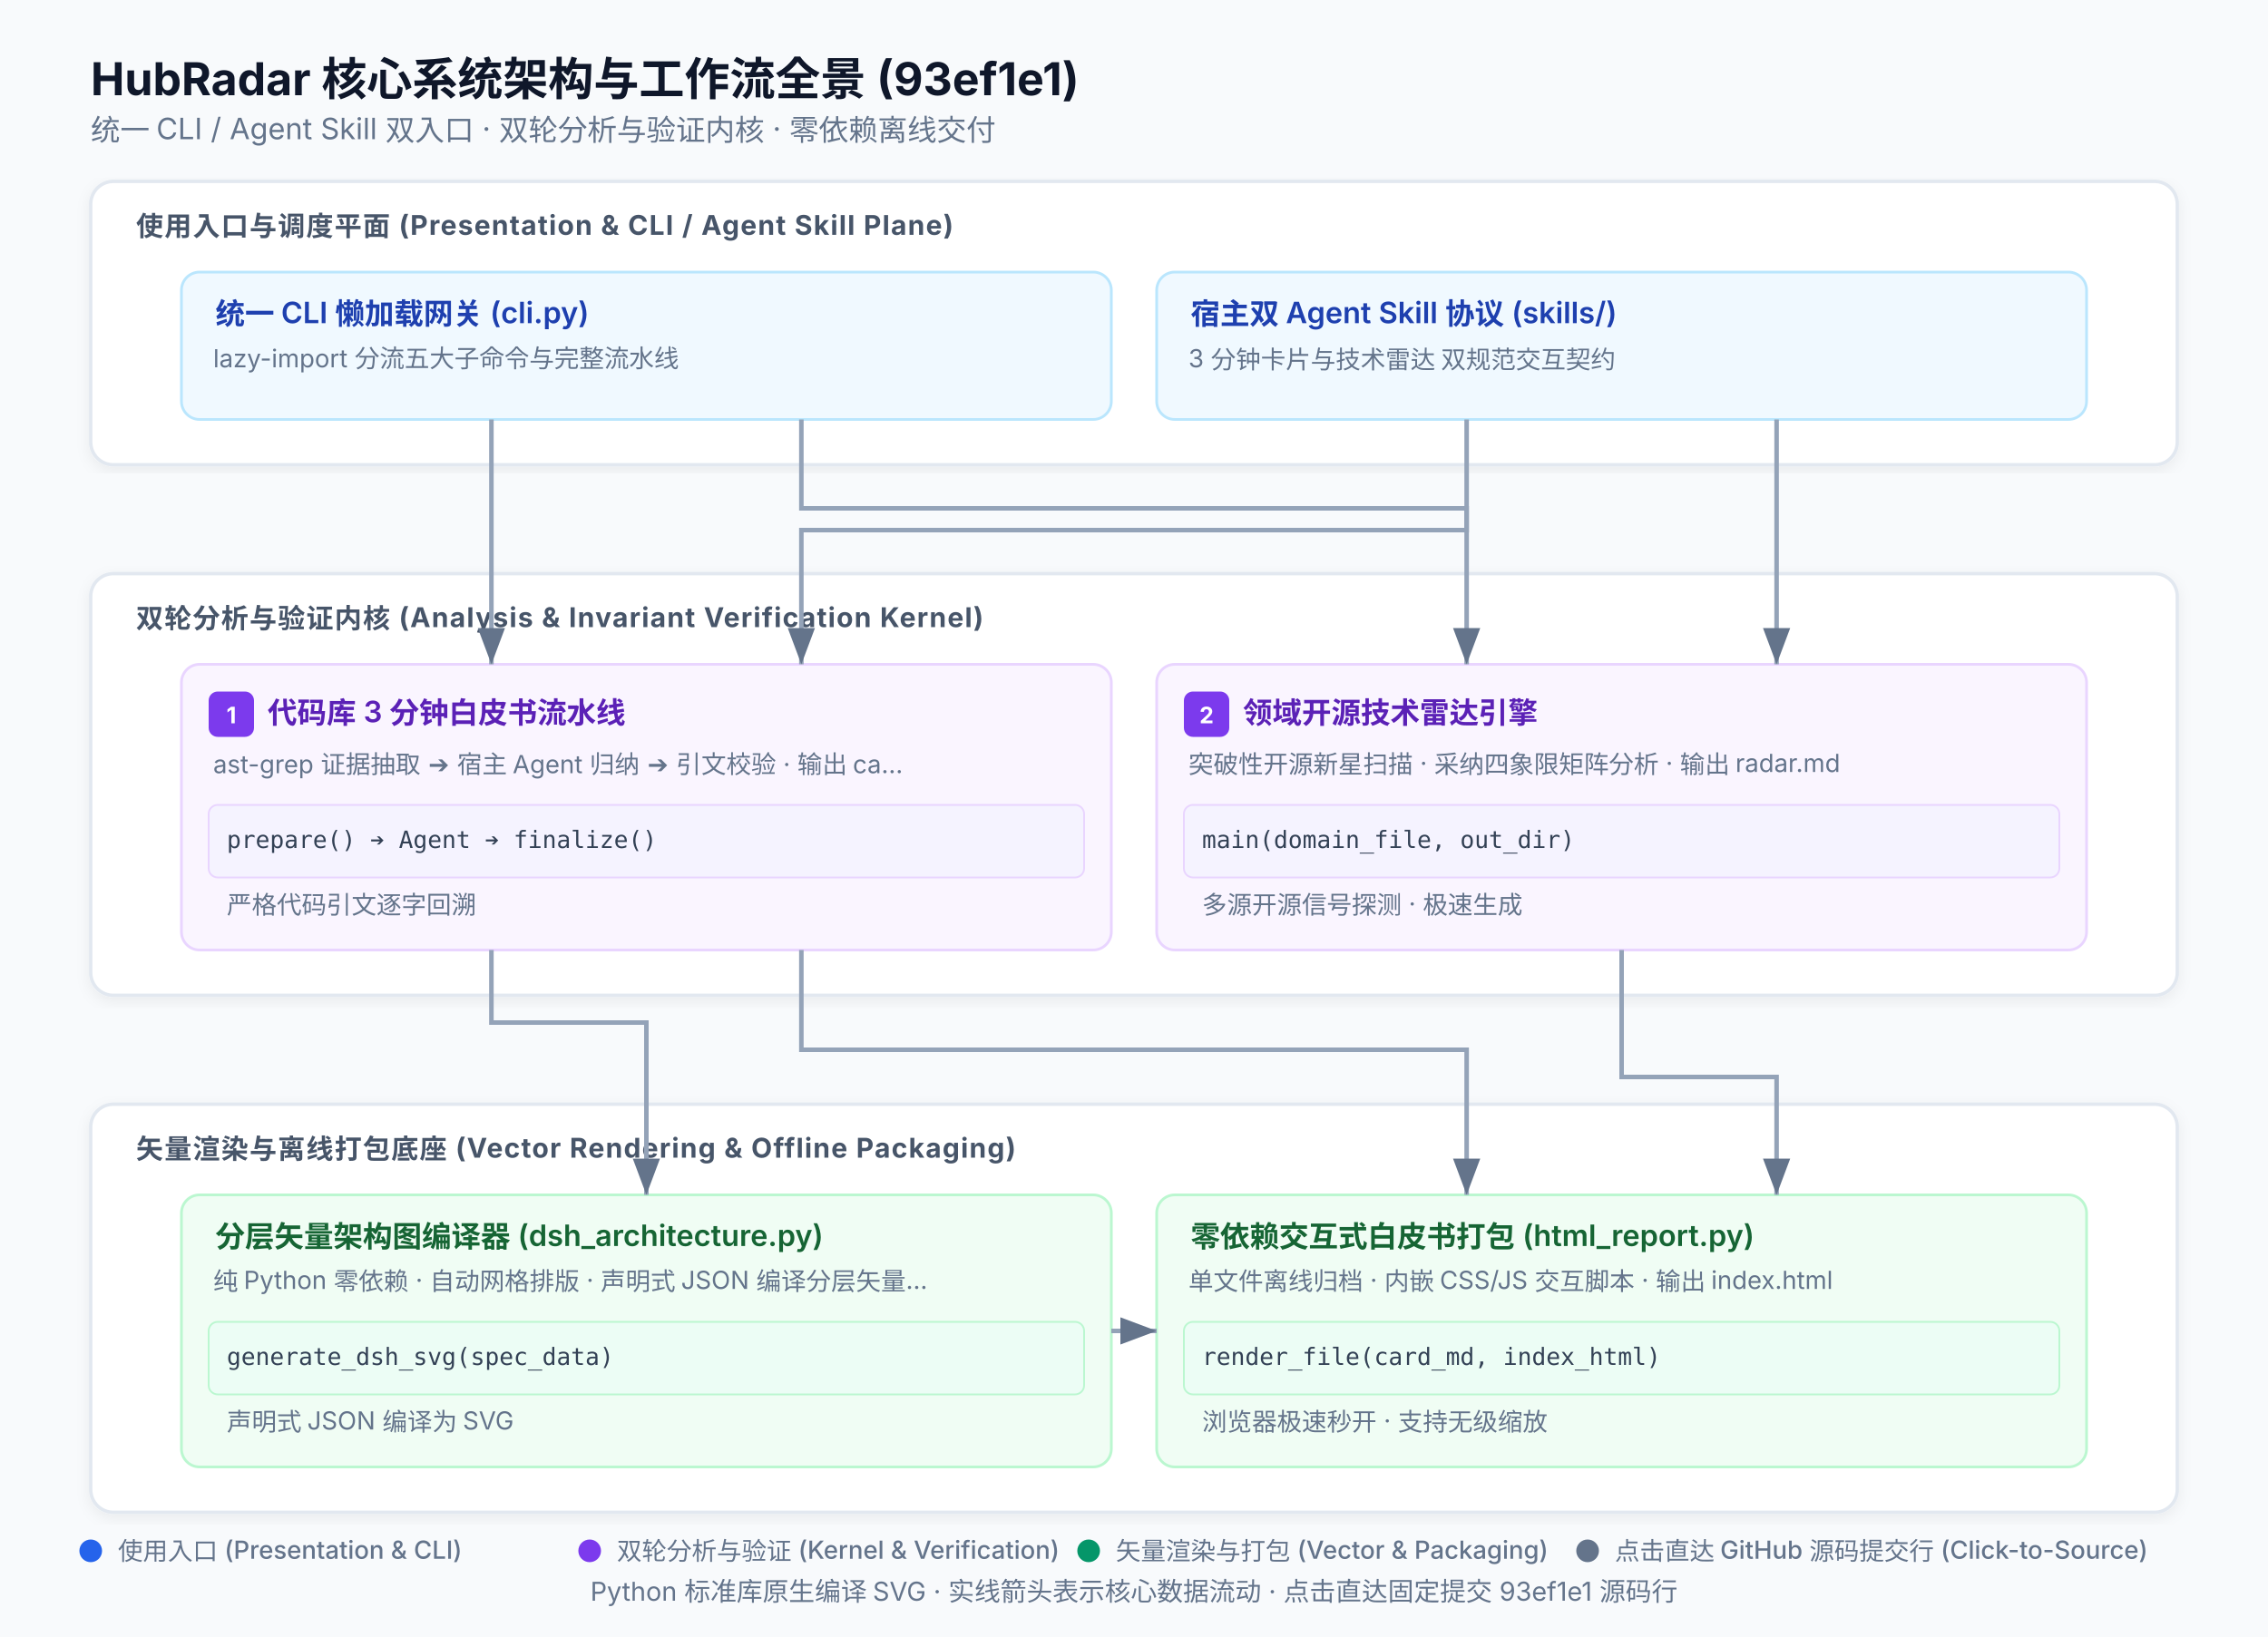
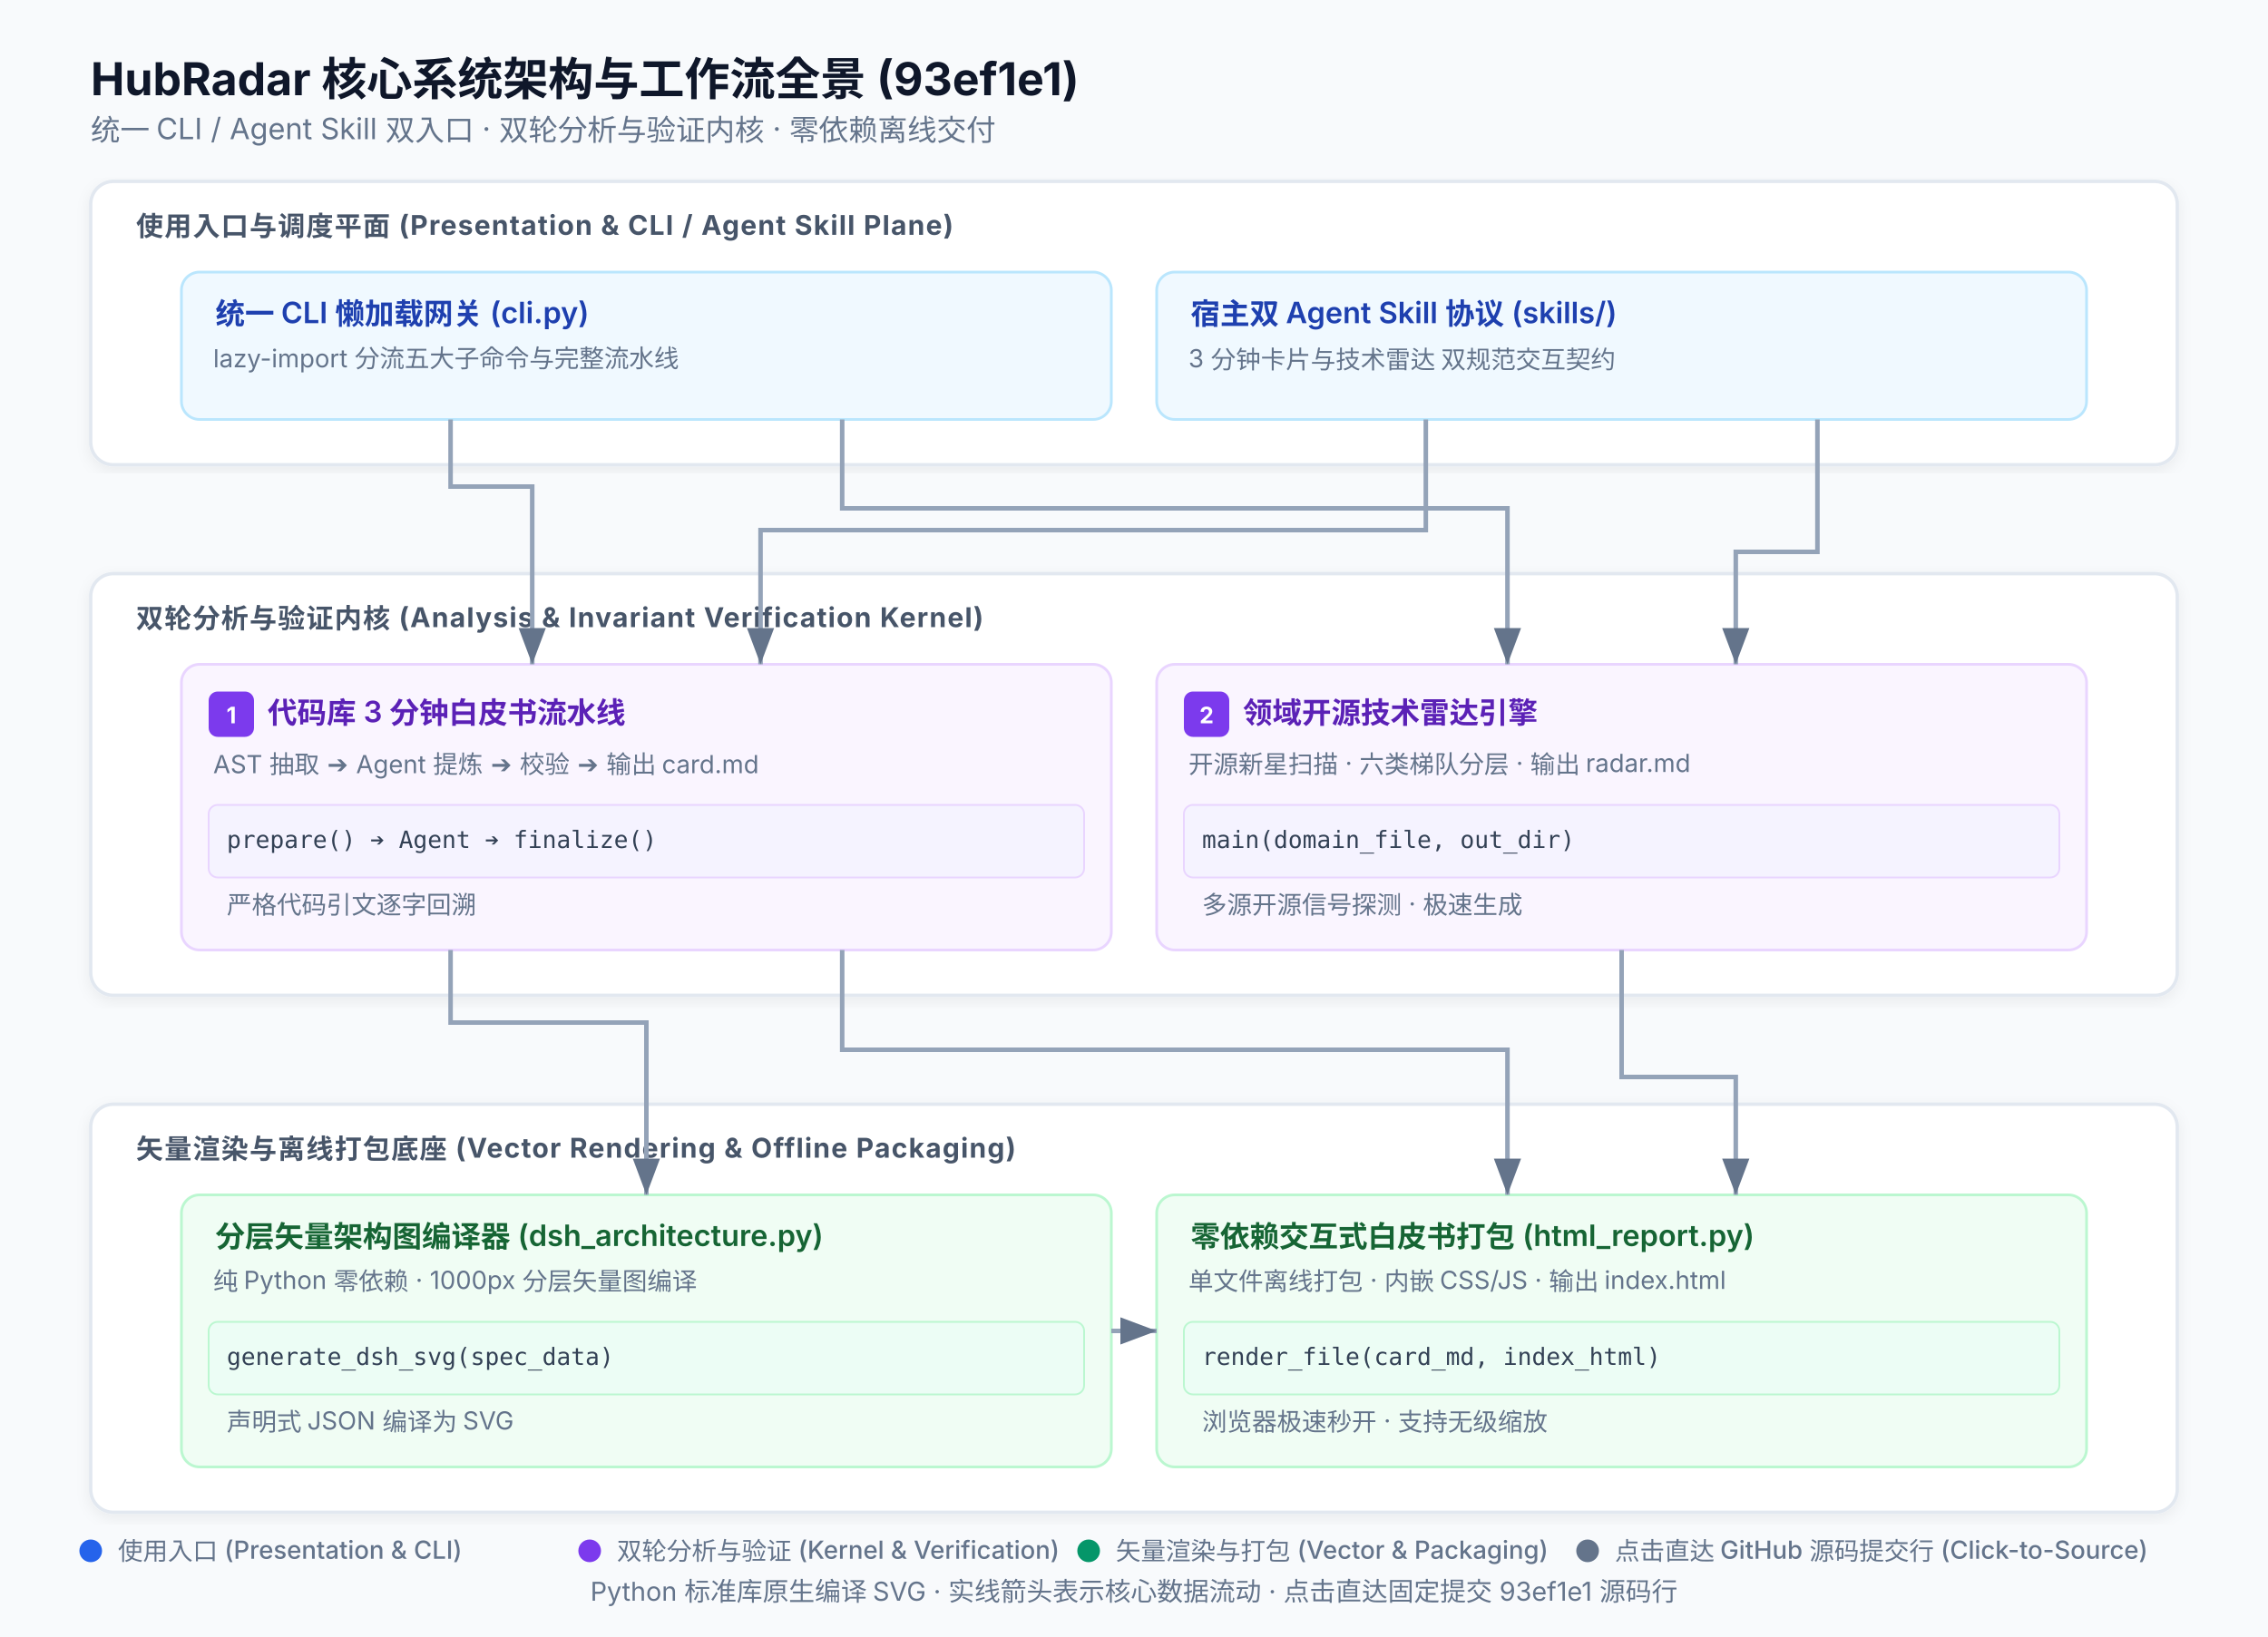
<svg xmlns="http://www.w3.org/2000/svg" viewBox="0 0 1000 722" width="1000" height="722" style="max-width:100%;height:auto;display:block;margin:0 auto;" role="img" aria-label="HubRadar 核心系统架构与工作流全景 (93ef1e1)">
  <defs>
    <marker id="arrow-blue-hubradar" markerWidth="8" markerHeight="6" refX="8" refY="3" orient="auto">
      <polygon points="0 0, 8 3, 0 6" fill="#2563eb" />
    </marker>
    <marker id="arrow-gray-hubradar" markerWidth="8" markerHeight="6" refX="8" refY="3" orient="auto">
      <polygon points="0 0, 8 3, 0 6" fill="#64748b" />
    </marker>
    <marker id="arrow-emerald-hubradar" markerWidth="8" markerHeight="6" refX="8" refY="3" orient="auto">
      <polygon points="0 0, 8 3, 0 6" fill="#059669" />
    </marker>
    <filter id="card-shadow-hubradar" x="-3%" y="-3%" width="106%" height="106%">
      <feDropShadow dx="0" dy="2" stdDeviation="3" flood-opacity="0.06" />
    </filter>
    <filter id="card-hover-shadow-hubradar" x="-5%" y="-5%" width="110%" height="110%">
      <feDropShadow dx="0" dy="4" stdDeviation="6" flood-opacity="0.12" />
    </filter>
  </defs>
  <style>
    text { font-family: -apple-system, BlinkMacSystemFont, "Segoe UI", "PingFang SC", "Hiragino Sans GB", sans-serif; }
    .canvas-bg { fill: var(--surface, #f8fafc); }
    .arch-title { font-size: 20px; font-weight: 700; fill: var(--text, #0f172a); }
    .arch-subtitle { font-size: 13px; font-weight: 400; fill: var(--muted, #64748b); }
    .layer-container { fill: var(--bg, #ffffff); stroke: var(--line, #e2e8f0); }
    .layer-title { font-size: 12px; font-weight: 700; fill: var(--muted, #475569); letter-spacing: 0.5px; text-transform: uppercase; }
    .card-title { font-size: 13px; font-weight: 600; }
    .card-desc { font-size: 11px; font-weight: 400; fill: #64748b; }
    .code-pill { font-size: 10.5px; font-family: ui-monospace, SFMono-Regular, Menlo, Monaco, monospace; fill: #334155; }
    .badge-text { font-size: 10px; font-weight: 700; fill: #ffffff; }
    .footer-note { font-size: 11.5px; font-weight: 400; fill: var(--muted, #64748b); }
    .legend-text { font-size: 11px; font-weight: 500; fill: var(--muted, #64748b); }
    a.card-anchor { text-decoration: none; cursor: pointer; }
    a.card-anchor:hover rect.card-rect { stroke-width: 2px; stroke: #2563eb; filter: url(#card-hover-shadow-hubradar); }
    a.card-anchor:hover text.card-title { fill: #2563eb; }
    :root[data-theme=dark] .canvas-bg { fill: #0f172a; }
    :root[data-theme=dark] .arch-title { fill: #f8fafc; }
    :root[data-theme=dark] .arch-subtitle { fill: #94a3b8; }
    :root[data-theme=dark] .layer-container { fill: #172236; stroke: #334155; }
    :root[data-theme=dark] .layer-title { fill: #94a3b8; }
    :root[data-theme=dark] .footer-note { fill: #94a3b8; }
    :root[data-theme=dark] .legend-text { fill: #94a3b8; }
    :root[data-theme=dark] .card-desc { fill: #94a3b8; }
    @media (prefers-color-scheme: dark) {
      .canvas-bg { fill: #0f172a; }
      .arch-title { fill: #f8fafc; }
      .arch-subtitle { fill: #94a3b8; }
      .layer-container { fill: #172236; stroke: #334155; }
      .layer-title { fill: #94a3b8; }
      .footer-note { fill: #94a3b8; }
      .legend-text { fill: #94a3b8; }
      .card-desc { fill: #94a3b8; }
    }
  </style>
  <rect width="1000" height="722" class="canvas-bg" data-graph-role="background" />
  <text x="40" y="42" class="arch-title">HubRadar 核心系统架构与工作流全景 (93ef1e1)</text>
  <text x="40" y="62" class="arch-subtitle">统一 CLI / Agent Skill 双入口 · 双轮分析与验证内核 · 零依赖离线交付</text>
  <rect x="40" y="80" width="920" height="125" rx="10" stroke-width="1.5" class="layer-container" filter="url(#card-shadow-hubradar)" data-graph-role="container" data-layer-id="presentation" />
  <text x="60" y="104" class="layer-title">使用入口与调度平面 (Presentation &amp; CLI / Agent Skill Plane)</text>
  <a class="card-anchor" href="https://github.com/Li-Sanze/hubradar/blob/93ef1e15c8e79c0a5a337e19624b002ef7906cbb/hubradar/cli.py#L44-L88" target="_blank" rel="noopener">
    <g transform="translate(80, 120)" data-card-id="cli">
      <rect width="410" height="65" rx="8" fill="#f0f9ff" stroke="#bae6fd" stroke-width="1.2" class="card-rect" />
      <text x="15" y="23" class="card-title" fill="#1e40af">统一 CLI 懒加载网关 (cli.py)</text>
      <text x="14" y="42" class="card-desc">lazy-import 分流五大子命令与完整流水线</text>
    </g>
  </a>
  <a class="card-anchor" href="https://github.com/Li-Sanze/hubradar/blob/93ef1e15c8e79c0a5a337e19624b002ef7906cbb/skills/hubradar/SKILL.md#L1-L35" target="_blank" rel="noopener">
    <g transform="translate(510, 120)" data-card-id="skills">
      <rect width="410" height="65" rx="8" fill="#f0f9ff" stroke="#bae6fd" stroke-width="1.2" class="card-rect" />
      <text x="15" y="23" class="card-title" fill="#1e40af">宿主双 Agent Skill 协议 (skills/)</text>
      <text x="14" y="42" class="card-desc">3 分钟卡片与技术雷达 双规范交互契约</text>
    </g>
  </a>
  <rect x="40" y="253" width="920" height="186" rx="10" stroke-width="1.5" class="layer-container" filter="url(#card-shadow-hubradar)" data-graph-role="container" data-layer-id="analysis" />
  <text x="60" y="277" class="layer-title">双轮分析与验证内核 (Analysis &amp; Invariant Verification Kernel)</text>
  <a class="card-anchor" href="https://github.com/Li-Sanze/hubradar/blob/93ef1e15c8e79c0a5a337e19624b002ef7906cbb/hubradar/finalize.py#L53-L170" target="_blank" rel="noopener">
    <g transform="translate(80, 293)" data-card-id="distill">
      <rect width="410" height="126" rx="8" fill="#faf5ff" stroke="#e9d5ff" stroke-width="1.2" class="card-rect" />
      <rect x="12" y="12" width="20" height="20" rx="4" fill="#7c3aed" />
      <text x="22" y="26" text-anchor="middle" class="badge-text">1</text>
      <text x="38" y="26" class="card-title" fill="#5b21b6">代码库 3 分钟白皮书流水线</text>
-       <text x="14" y="48" class="card-desc">ast-grep 证据抽取 ➔ 宿主 Agent 归纳 ➔ 引文校验 · 输出 ca…</text>
+       <text x="14" y="48" class="card-desc">AST 抽取 ➔ Agent 提炼 ➔ 校验 ➔ 输出 card.md</text>
      <rect x="12" y="62" width="386" height="32" rx="4" fill="#f5f3ff" stroke="#e9d5ff" stroke-width="0.8" />
      <text x="20" y="81" class="code-pill">prepare() ➔ Agent ➔ finalize()</text>
      <text x="20" y="110" class="card-desc" fill="#5b21b6">严格代码引文逐字回溯</text>
    </g>
  </a>
  <a class="card-anchor" href="https://github.com/Li-Sanze/hubradar/blob/93ef1e15c8e79c0a5a337e19624b002ef7906cbb/hubradar/radar.py#L70-L115" target="_blank" rel="noopener">
    <g transform="translate(510, 293)" data-card-id="radar">
      <rect width="410" height="126" rx="8" fill="#faf5ff" stroke="#e9d5ff" stroke-width="1.2" class="card-rect" />
      <rect x="12" y="12" width="20" height="20" rx="4" fill="#7c3aed" />
      <text x="22" y="26" text-anchor="middle" class="badge-text">2</text>
      <text x="38" y="26" class="card-title" fill="#5b21b6">领域开源技术雷达引擎</text>
-       <text x="14" y="48" class="card-desc">突破性开源新星扫描 · 采纳四象限矩阵分析 · 输出 radar.md</text>
+       <text x="14" y="48" class="card-desc">开源新星扫描 · 六类梯队分层 · 输出 radar.md</text>
      <rect x="12" y="62" width="386" height="32" rx="4" fill="#f5f3ff" stroke="#e9d5ff" stroke-width="0.8" />
      <text x="20" y="81" class="code-pill">main(domain_file, out_dir)</text>
      <text x="20" y="110" class="card-desc" fill="#5b21b6">多源开源信号探测 · 极速生成</text>
    </g>
  </a>
  <rect x="40" y="487" width="920" height="180" rx="10" stroke-width="1.5" class="layer-container" filter="url(#card-shadow-hubradar)" data-graph-role="container" data-layer-id="output" />
  <text x="60" y="511" class="layer-title">矢量渲染与离线打包底座 (Vector Rendering &amp; Offline Packaging)</text>
  <a class="card-anchor" href="https://github.com/Li-Sanze/hubradar/blob/93ef1e15c8e79c0a5a337e19624b002ef7906cbb/hubradar/dsh_architecture.py#L78-L150" target="_blank" rel="noopener">
    <g transform="translate(80, 527)" data-card-id="svg">
      <rect width="410" height="120" rx="8" fill="#f0fdf4" stroke="#bbf7d0" stroke-width="1.2" class="card-rect" />
      <text x="15" y="23" class="card-title" fill="#166534">分层矢量架构图编译器 (dsh_architecture.py)</text>
-       <text x="14" y="42" class="card-desc">纯 Python 零依赖 · 自动网格排版 · 声明式 JSON 编译分层矢量…</text>
+       <text x="14" y="42" class="card-desc">纯 Python 零依赖 · 1000px 分层矢量图编译</text>
      <rect x="12" y="56" width="386" height="32" rx="4" fill="#ecfdf5" stroke="#bbf7d0" stroke-width="0.8" />
      <text x="20" y="75" class="code-pill">generate_dsh_svg(spec_data)</text>
      <text x="20" y="104" class="card-desc" fill="#166534">声明式 JSON 编译为 SVG</text>
    </g>
  </a>
  <a class="card-anchor" href="https://github.com/Li-Sanze/hubradar/blob/93ef1e15c8e79c0a5a337e19624b002ef7906cbb/hubradar/html_report.py#L145-L154" target="_blank" rel="noopener">
    <g transform="translate(510, 527)" data-card-id="html">
      <rect width="410" height="120" rx="8" fill="#f0fdf4" stroke="#bbf7d0" stroke-width="1.2" class="card-rect" />
      <text x="15" y="23" class="card-title" fill="#166534">零依赖交互式白皮书打包 (html_report.py)</text>
-       <text x="14" y="42" class="card-desc">单文件离线归档 · 内嵌 CSS/JS 交互脚本 · 输出 index.html</text>
+       <text x="14" y="42" class="card-desc">单文件离线打包 · 内嵌 CSS/JS · 输出 index.html</text>
      <rect x="12" y="56" width="386" height="32" rx="4" fill="#ecfdf5" stroke="#bbf7d0" stroke-width="0.8" />
      <text x="20" y="75" class="code-pill">render_file(card_md, index_html)</text>
      <text x="20" y="104" class="card-desc" fill="#166534">浏览器极速秒开 · 支持无级缩放</text>
    </g>
  </a>
-   <polyline points="216.667,185 216.667,214.6 216.667,214.6 216.667,293" fill="none" stroke="#94a3b8" stroke-width="2" marker-end="url(#arrow-gray-hubradar)" data-edge-from="cli" data-edge-to="distill" />
-   <polyline points="353.333,185 353.333,224.2 646.667,224.2 646.667,293" fill="none" stroke="#94a3b8" stroke-width="2" marker-end="url(#arrow-gray-hubradar)" data-edge-from="cli" data-edge-to="radar" />
-   <polyline points="646.667,185 646.667,233.8 353.333,233.8 353.333,293" fill="none" stroke="#94a3b8" stroke-width="2" marker-end="url(#arrow-gray-hubradar)" data-edge-from="skills" data-edge-to="distill" />
-   <polyline points="783.333,185 783.333,243.4 783.333,243.4 783.333,293" fill="none" stroke="#94a3b8" stroke-width="2" marker-end="url(#arrow-gray-hubradar)" data-edge-from="skills" data-edge-to="radar" />
-   <polyline points="216.667,419 216.667,451 285,451 285,527" fill="none" stroke="#94a3b8" stroke-width="2" marker-end="url(#arrow-gray-hubradar)" data-edge-from="distill" data-edge-to="svg" />
-   <polyline points="353.333,419 353.333,463 646.667,463 646.667,527" fill="none" stroke="#94a3b8" stroke-width="2" marker-end="url(#arrow-gray-hubradar)" data-edge-from="distill" data-edge-to="html" />
-   <polyline points="715,419 715,475 783.333,475 783.333,527" fill="none" stroke="#94a3b8" stroke-width="2" marker-end="url(#arrow-gray-hubradar)" data-edge-from="radar" data-edge-to="html" />
+   <polyline points="198.667,185 198.667,214.6 234.667,214.6 234.667,293" fill="none" stroke="#94a3b8" stroke-width="2" marker-end="url(#arrow-gray-hubradar)" data-edge-from="cli" data-edge-to="distill" />
+   <polyline points="371.333,185 371.333,224.2 664.667,224.2 664.667,293" fill="none" stroke="#94a3b8" stroke-width="2" marker-end="url(#arrow-gray-hubradar)" data-edge-from="cli" data-edge-to="radar" />
+   <polyline points="628.667,185 628.667,233.8 335.333,233.8 335.333,293" fill="none" stroke="#94a3b8" stroke-width="2" marker-end="url(#arrow-gray-hubradar)" data-edge-from="skills" data-edge-to="distill" />
+   <polyline points="801.333,185 801.333,243.4 765.333,243.4 765.333,293" fill="none" stroke="#94a3b8" stroke-width="2" marker-end="url(#arrow-gray-hubradar)" data-edge-from="skills" data-edge-to="radar" />
+   <polyline points="198.667,419 198.667,451 285,451 285,527" fill="none" stroke="#94a3b8" stroke-width="2" marker-end="url(#arrow-gray-hubradar)" data-edge-from="distill" data-edge-to="svg" />
+   <polyline points="371.333,419 371.333,463 664.667,463 664.667,527" fill="none" stroke="#94a3b8" stroke-width="2" marker-end="url(#arrow-gray-hubradar)" data-edge-from="distill" data-edge-to="html" />
+   <polyline points="715,419 715,475 765.333,475 765.333,527" fill="none" stroke="#94a3b8" stroke-width="2" marker-end="url(#arrow-gray-hubradar)" data-edge-from="radar" data-edge-to="html" />
  <polyline points="490,587 500,587 500,587 510,587" fill="none" stroke="#94a3b8" stroke-width="2" marker-end="url(#arrow-gray-hubradar)" data-edge-from="svg" data-edge-to="html" />
  <circle cx="40" cy="684" r="5" fill="#2563eb" />
  <text x="52" y="688" class="legend-text">使用入口 (Presentation &amp; CLI)</text>
  <circle cx="260" cy="684" r="5" fill="#7c3aed" />
  <text x="272" y="688" class="legend-text">双轮分析与验证 (Kernel &amp; Verification)</text>
  <circle cx="480" cy="684" r="5" fill="#059669" />
  <text x="492" y="688" class="legend-text">矢量渲染与打包 (Vector &amp; Packaging)</text>
  <circle cx="700" cy="684" r="5" fill="#64748b" />
  <text x="712" y="688" class="legend-text">点击直达 GitHub 源码提交行 (Click-to-Source)</text>
  <text x="500" y="706" text-anchor="middle" class="footer-note">Python 标准库原生编译 SVG · 实线箭头表示核心数据流动 · 点击直达固定提交 93ef1e1 源码行</text>
</svg>
